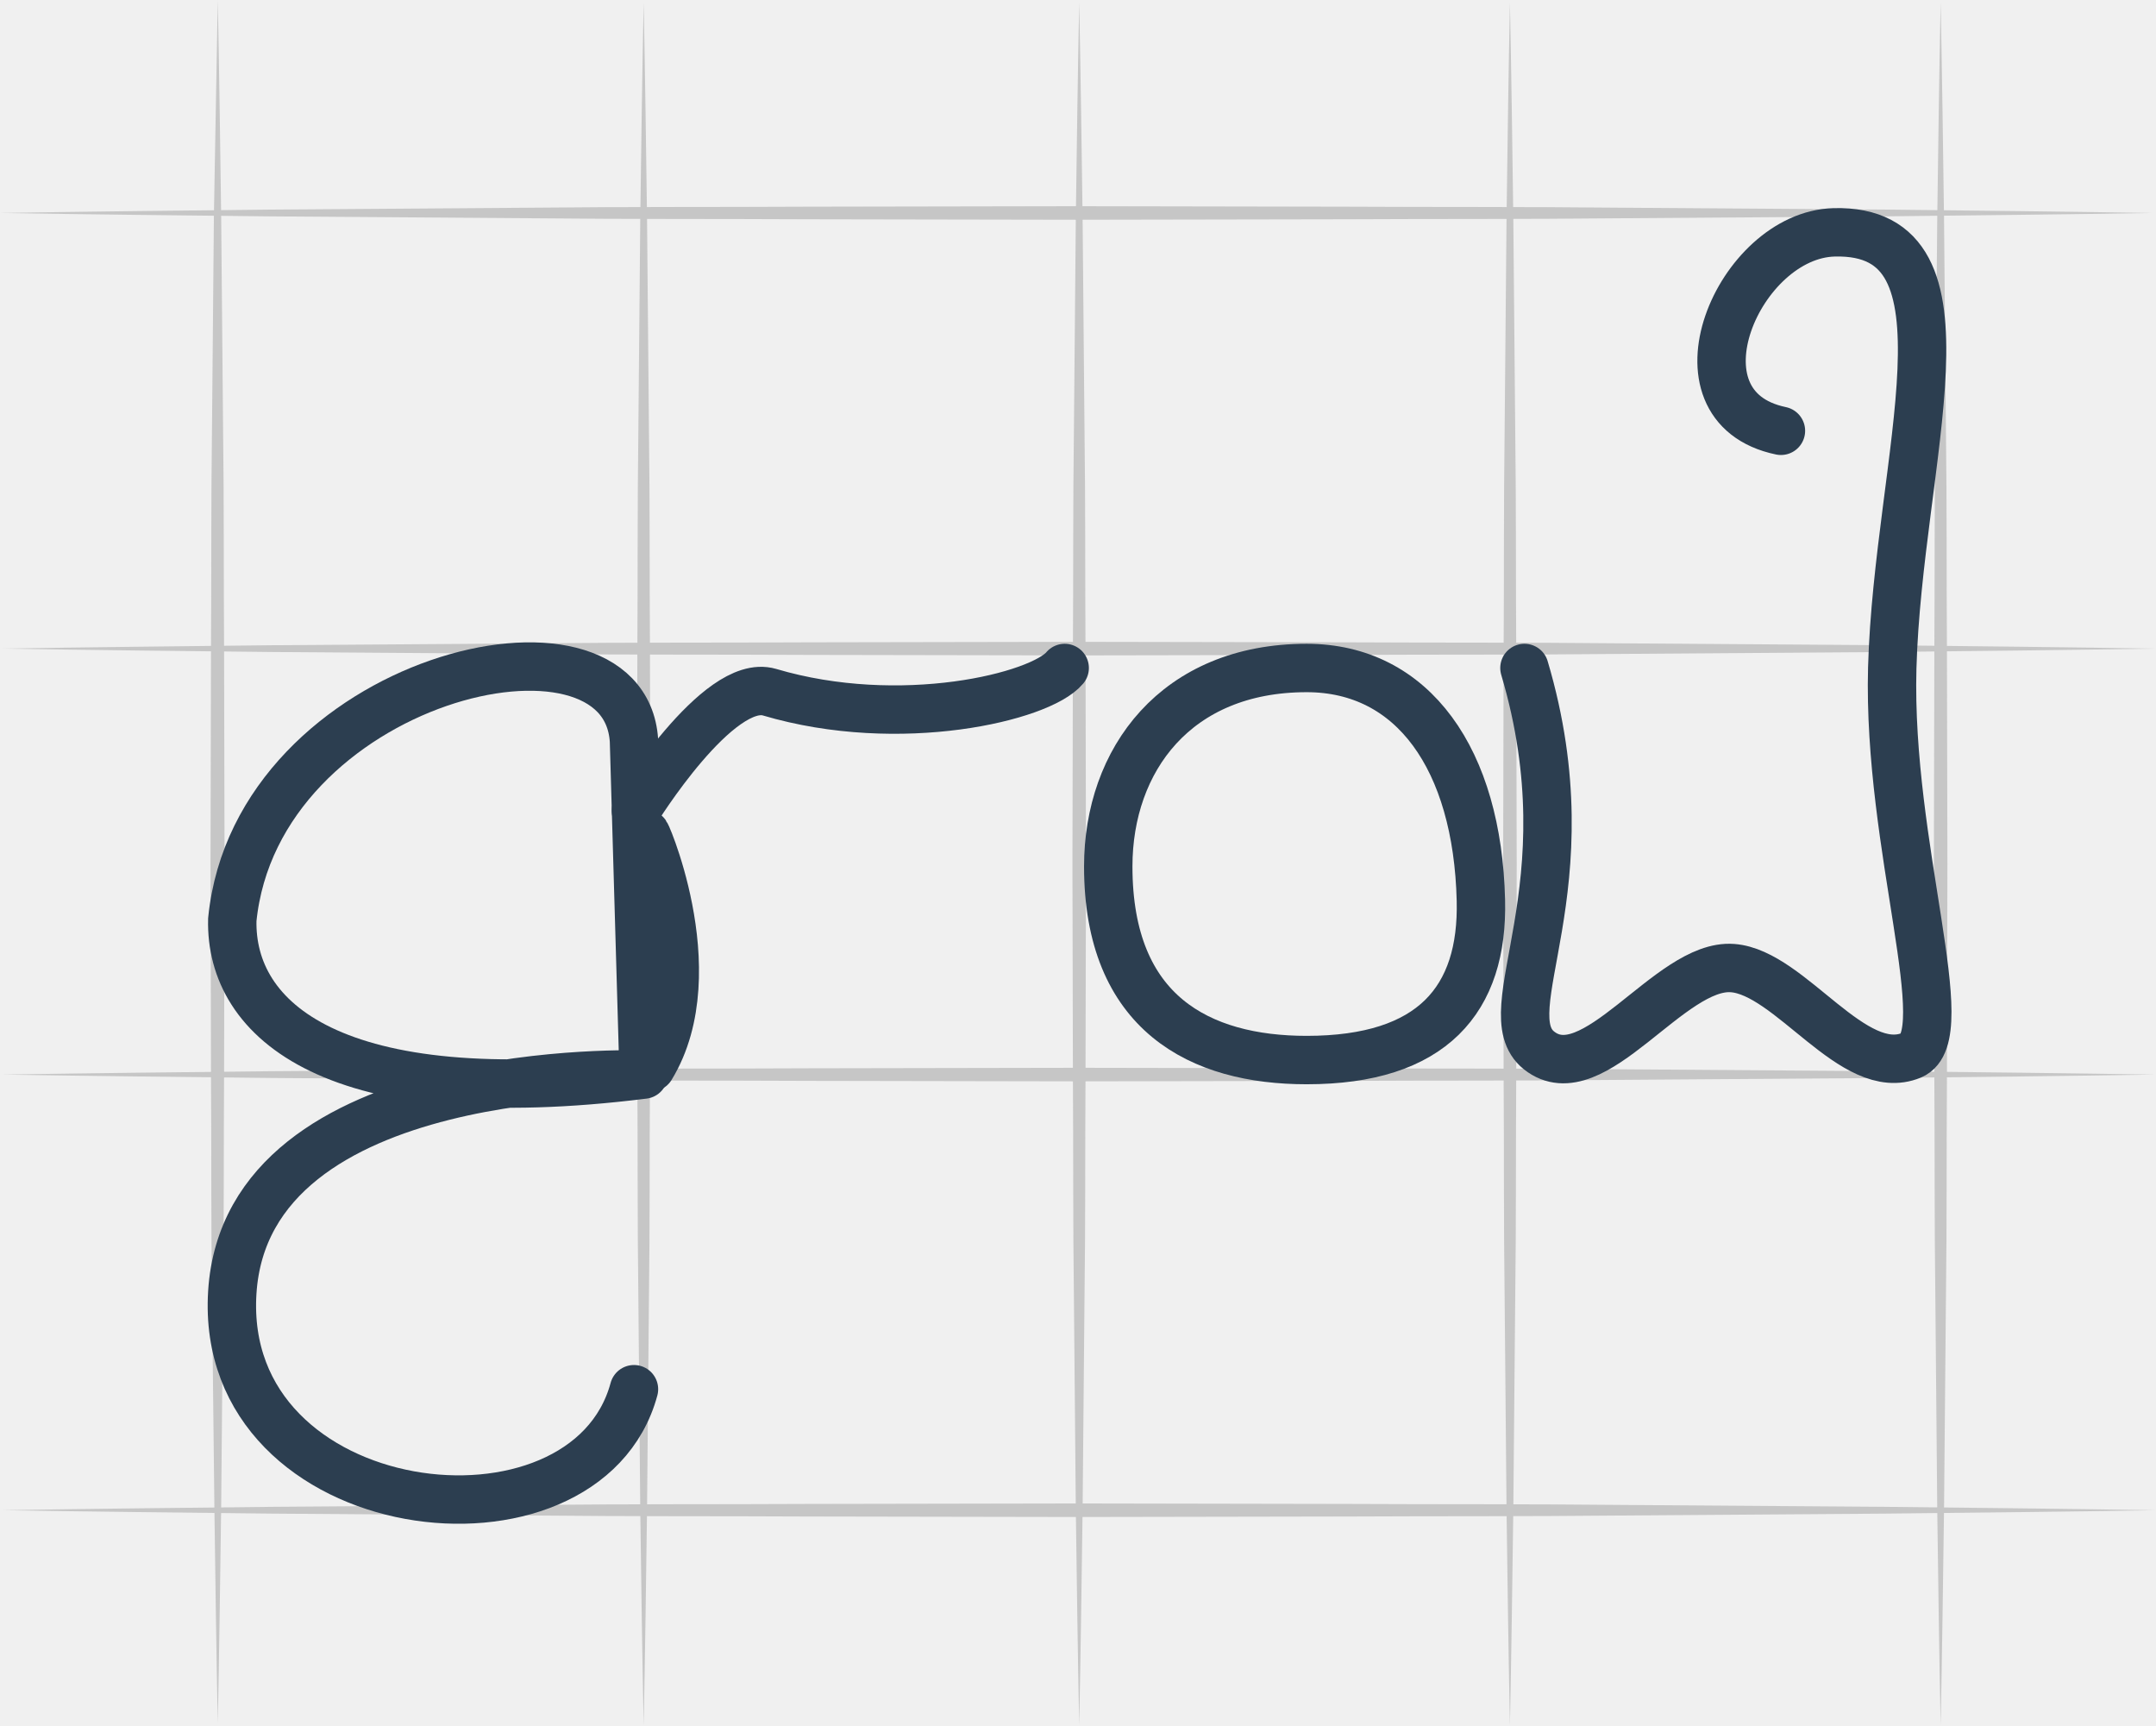
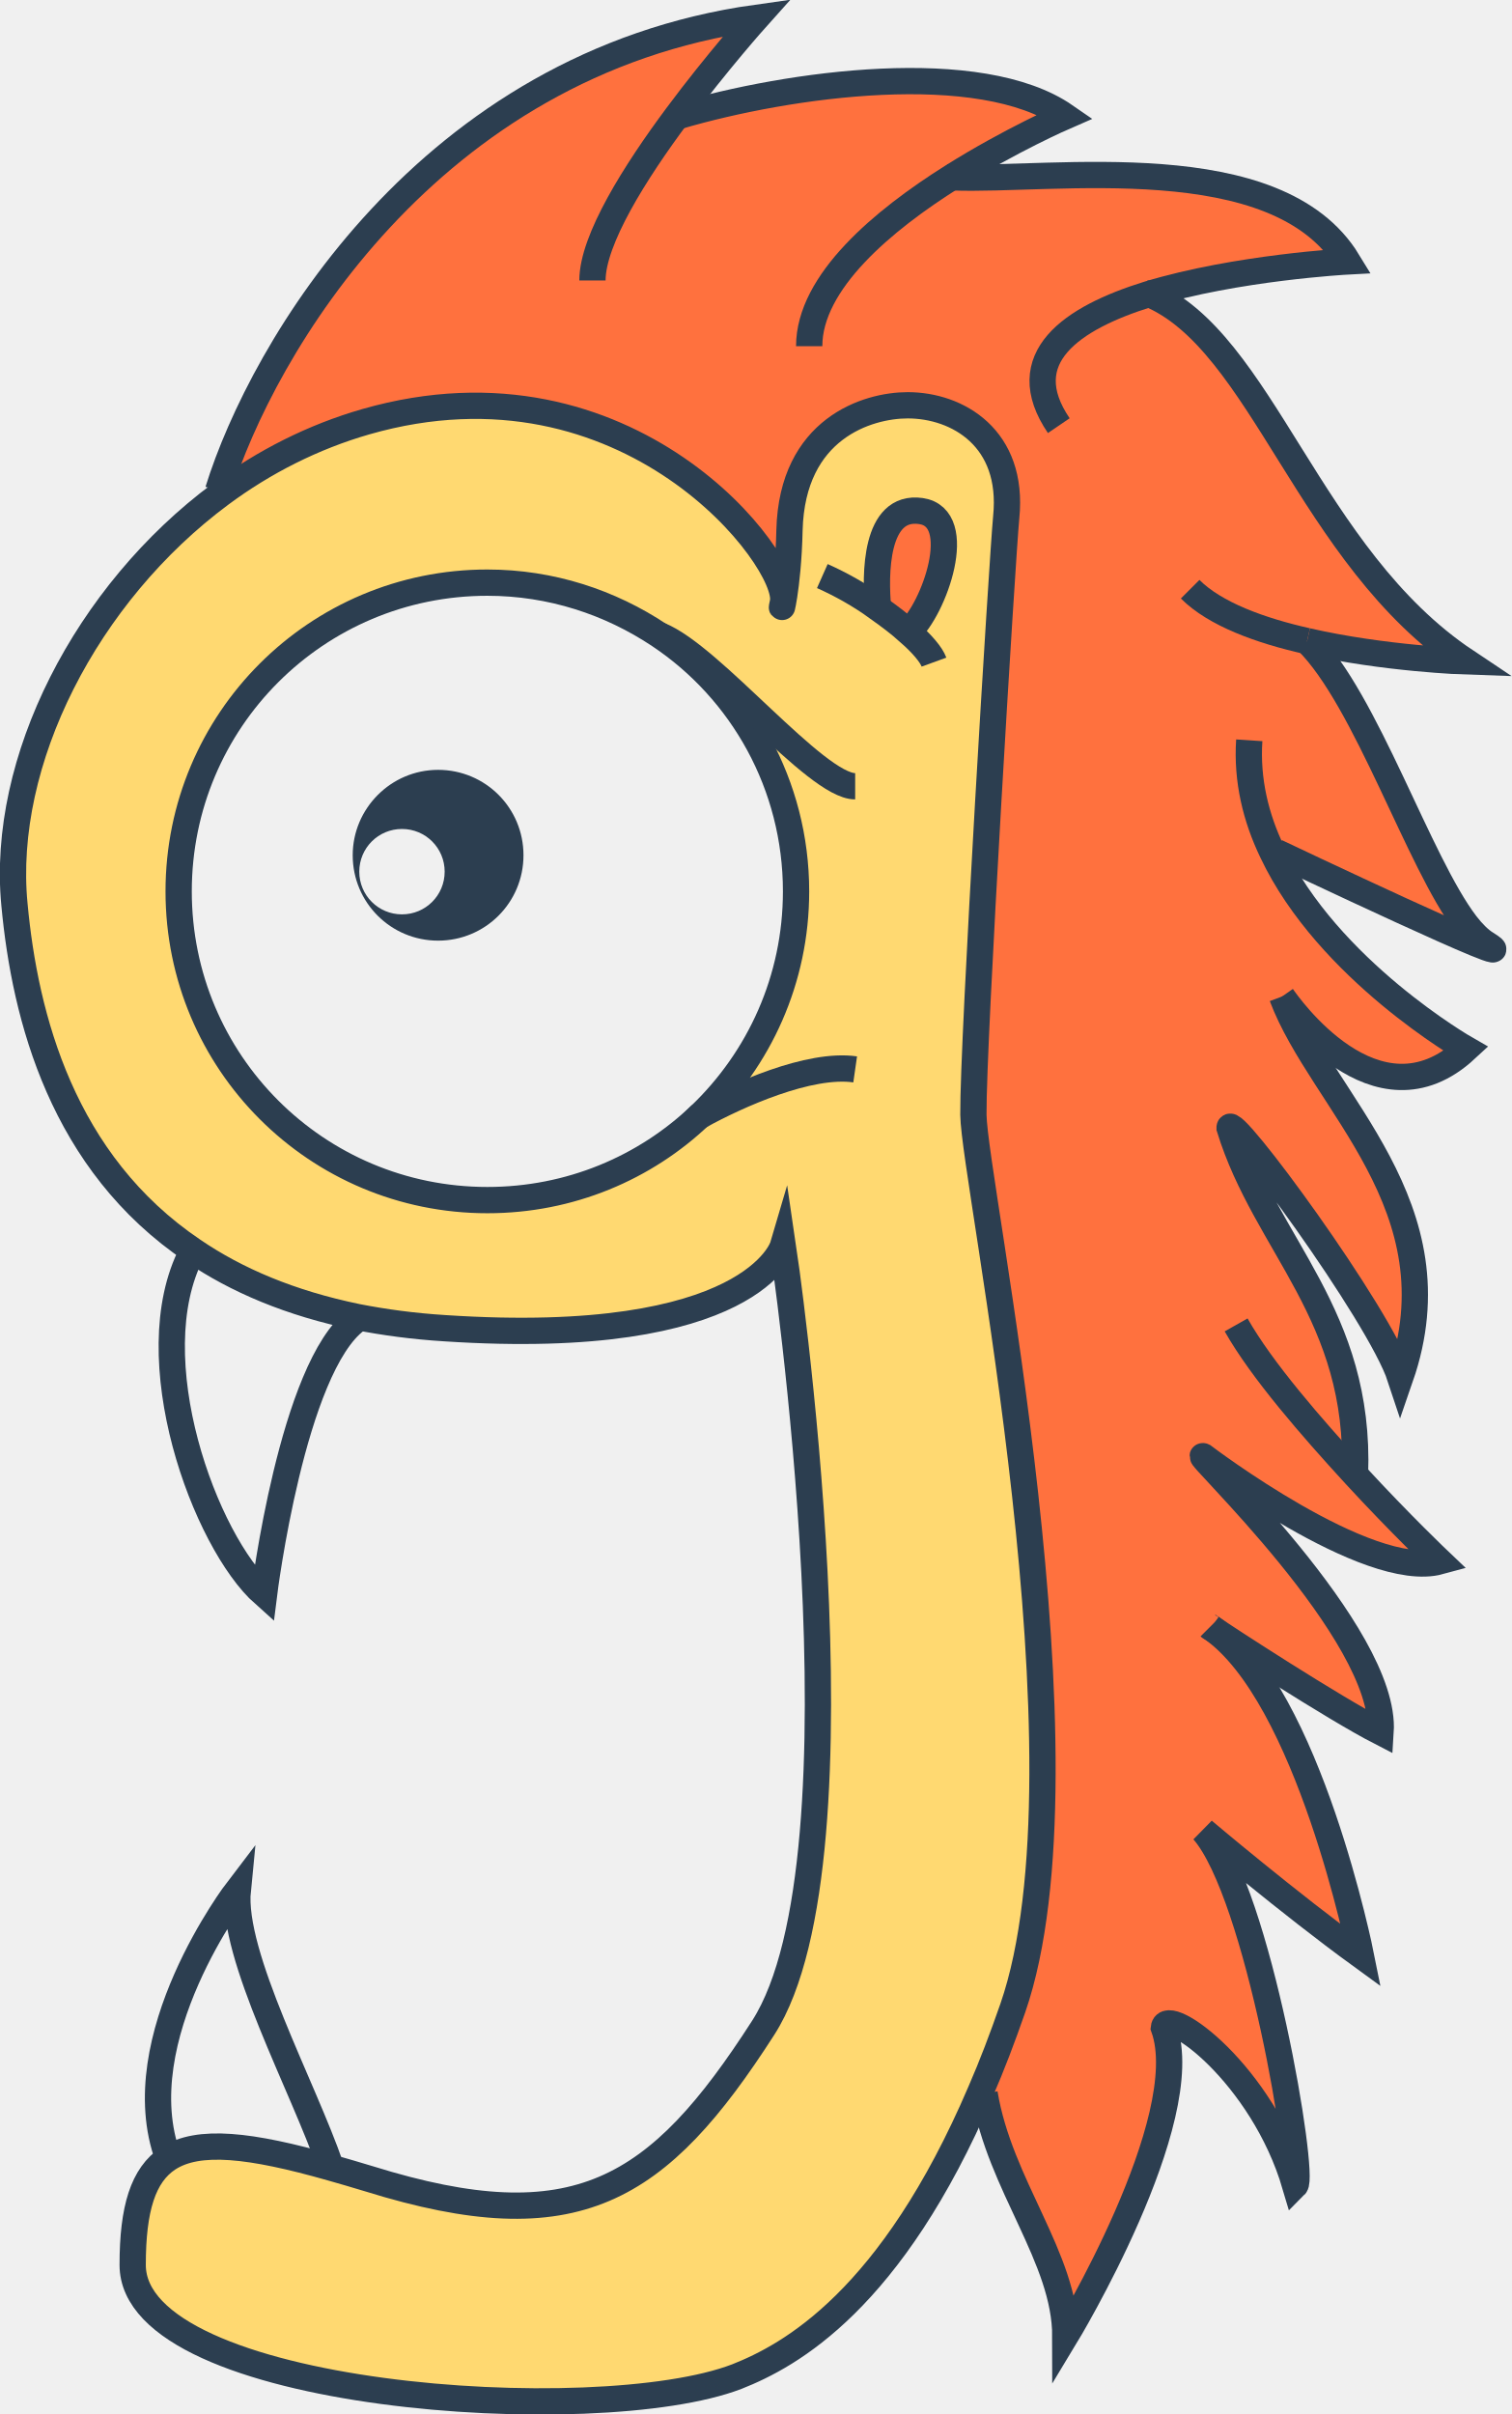
- <svg xmlns="http://www.w3.org/2000/svg" version="1.1" x="0px" y="0px" width="445.5px" height="356.5px" viewBox="0 0 445.5 356.5" style="enable-background:new 0 0 445.5 356.5;" xml:space="preserve">
+ <svg xmlns="http://www.w3.org/2000/svg" version="1.1" x="0px" y="0px" width="230.2px" height="367.5px" viewBox="0 0 230.2 367.5" style="enable-background:new 0 0 230.2 367.5;" xml:space="preserve">
  <style type="text/css">
- 	.st0{fill:#C6C6C6;}
- 	.st1{fill:none;stroke:#2c3e50;stroke-width:10;stroke-linecap:round;stroke-miterlimit:10;}
+ 	.st0{fill:#FF713E;}
+ 	.st1{fill:#FFD971;}
+ 	.st2{fill:#2C3E50;}
+ 	.st3{fill:#FFFFFF;}
+ 	.st4{fill:none;stroke:#2C3E50;stroke-width:4;stroke-miterlimit:10;}
</style>
  <defs>
</defs>
-   <g>
-     <path class="st0" d="M45,0c0.3,14.8,0.5,29.7,0.7,44.5L46.1,89c0.2,14.8,0.1,29.7,0.2,44.5l0.1,44.5l-0.1,44.5   c-0.1,14.8,0,29.7-0.2,44.5l-0.4,44.5c-0.2,14.8-0.4,29.7-0.7,44.5c-0.3-14.8-0.5-29.7-0.7-44.5L43.8,267   c-0.2-14.8-0.1-29.7-0.2-44.5L43.5,178l0.1-44.5c0.1-14.8,0-29.7,0.2-44.5l0.4-44.5C44.5,29.7,44.7,14.8,45,0z" />
+   <g id="XMLID_2_">
+     <g>
+       <path class="st0" d="M140.2,77.7c7,1,2,15-1.9,18.4c-1.3-1.2-2.9-2.4-4.6-3.6C133.2,87.5,133.2,76.7,140.2,77.7z" />
+       <path class="st0" d="M184.4,247.9c14.9,10.2,22.8,49.9,22.8,49.9c-11-8-24-19-24-19c8.4,9.6,15.5,52.5,14,54    c-5-17-19.6-27.5-20-24c5,14-15,47-15,47c0-12-10-23-12.3-37l-0.6-0.2c1.7-3.9,3.3-8.1,4.9-12.7c12.9-37.3-5.9-125.8-6-136    c-0.1-11,4.4-84.7,5-91c1.2-12-7.4-17-15-17c-6.1,0-17.6,3.5-18,19c-0.2,9.1-1.6,13.7-1,11c1.3-6.2-23.4-39-63.5-27.5    c-8,2.3-15.5,6.1-22.1,11l-0.4-0.5c6.7-21.6,32-65,82-72c0,0-6,6.7-12.1,14.9l0.1,0.1c17-5,46-9,59,0c0,0-8.3,3.6-17.2,9.2    c15.4,0.6,49.4-4.9,60.2,12.8c0,0-16.9,0.9-30.4,5c17.4,7.1,24.4,40,48.4,56c0,0-12.4-0.4-24.2-3.1c9,8.9,17,33.7,24.2,43.1    c1,1.3,2.1,2.4,3.1,3c8,5-32-14-32-14l-0.5,0c8.5,18,29.5,30,29.5,30c-13.7,12.7-27.3-7-28-8c6,16,27,32,18,58    c-3.2-9.7-26.1-40.8-26-38c5.5,17.9,20,28.3,19.1,52.8l0,0c6.9,7.5,12.9,13.2,12.9,13.2c-11,3-36-16-36-16c-2-1,28,27,27,42    C203,260.1,186.5,249.2,184.4,247.9z" />
+       <path class="st1" d="M133.7,92.6c1.7,1.2,3.3,2.4,4.6,3.6c3.9-3.4,8.9-17.4,1.9-18.4S133.2,87.5,133.7,92.6z M100.5,96.7    c-7.5-5-16.5-8-26.2-8c-26,0-47,21-47,47s21,47,47,47c12.5,0,23.9-4.9,32.4-12.9c9-8.6,14.6-20.7,14.6-34.1    C121.2,119.5,113,105.2,100.5,96.7z M148.2,169.7c0.1,10.2,18.9,98.7,6,136c-1.6,4.6-3.2,8.8-4.9,12.7    c-13.7,31.7-29.1,40.2-37.1,43.3c-21.3,8.2-92,3.3-92-17c0-8.6,1.6-13.7,5.4-16.2c4.6-3,12.5-2.1,24.8,1.4    c1.8,0.5,3.8,1.1,5.8,1.7c31.5,9.8,44,1.9,60-23c16.8-26.2,3-119,3-119s-4.6,15.6-51.5,12.5c-4.8-0.3-9.2-0.9-13.3-1.7    c-10.2-2-18.4-5.6-25-10.1C9.5,177,3.9,154.9,2.2,137.7c-2.1-21.9,10.8-47.3,31.4-62.5c6.6-4.9,14.1-8.8,22.1-11    c40.1-11.5,64.8,21.3,63.5,27.5c-0.6,2.7,0.8-1.9,1-11c0.4-15.5,11.9-19,18-19c7.6,0,16.2,5,15,17    C152.6,85.1,148.2,158.7,148.2,169.7z" />
+       <path class="st2" d="M66.7,117.2c7.2,0,13,5.8,13,13c0,7.2-5.8,13-13,13s-13-5.8-13-13C53.7,123.1,59.5,117.2,66.7,117.2z     M67.7,132.7c0-3.6-2.9-6.5-6.5-6.5s-6.5,2.9-6.5,6.5s2.9,6.5,6.5,6.5S67.7,136.3,67.7,132.7z" />
+     </g>
+     <g>
+       <path class="st4" d="M149.3,318.4c1.7-3.9,3.3-8.1,4.9-12.7c12.9-37.3-5.9-125.8-6-136c-0.1-11,4.4-84.7,5-91c1.2-12-7.4-17-15-17    c-6.1,0-17.6,3.5-18,19c-0.2,9.1-1.6,13.7-1,11c1.3-6.2-23.4-39-63.5-27.5c-8,2.3-15.5,6.1-22.1,11C13.1,90.4,0.1,115.9,2.2,137.7    c1.6,17.2,7.3,39.3,27.2,52.7c6.6,4.5,14.8,8,25,10.1c4.1,0.8,8.5,1.4,13.3,1.7c46.9,3.1,51.5-12.5,51.5-12.5s13.8,92.8-3,119    c-16,24.9-28.5,32.8-60,23c-2-0.6-4-1.2-5.8-1.7c-12.3-3.5-20.2-4.4-24.8-1.4c-3.8,2.5-5.4,7.6-5.4,16.2c0,20.3,70.7,25.2,92,17    C120.3,358.6,135.7,350.2,149.3,318.4z" />
+       <path class="st4" d="M29.2,190.7c-8.3,16,2,44,11,52c0,0,4.3-34.6,14.1-41.8" />
+       <path class="st4" d="M50.4,330c-4.2-12.3-15.2-32.3-14.2-42.3c0,0-17.3,22.6-10.6,40.8" />
+       <path class="st4" d="M33.2,74.7c6.7-21.6,32-65,82-72c0,0-6,6.7-12.1,14.9c-6.4,8.6-12.9,18.9-12.9,25.1" />
+       <path class="st4" d="M103.2,17.7c17-5,46-9,59,0c0,0-8.3,3.6-17.2,9.2c-10.5,6.6-21.8,16-21.8,25.8" />
+       <path class="st4" d="M184.2,247.7C184.2,247.7,184.3,247.8,184.2,247.7C184.3,247.8,184.3,247.8,184.2,247.7    c0.1,0.1,0.2,0.1,0.2,0.1c2,1.4,18.6,12.2,25.8,15.9c1-15-29-43-27-42c0,0,25,19,36,16c0,0-6-5.7-12.9-13.2    c-6.6-7.2-14.2-15.9-18.1-22.8" />
+       <path class="st4" d="M149.9,318.7c2.3,14,12.3,25,12.3,37c0,0,20-33,15-47c0.4-3.5,15,7,20,24c1.5-1.5-5.6-44.4-14-54    c0,0,13,11,24,19c0,0-7.9-39.6-22.8-49.9" />
+       <path class="st4" d="M144.2,27c0.3,0,0.5,0,0.8,0c15.4,0.6,49.4-4.9,60.2,12.8c0,0-16.9,0.9-30.4,5c-11.6,3.6-20.6,9.7-13.6,20" />
+       <path class="st4" d="M199,97.6c-7.1-1.6-14-4.1-17.8-7.9" />
+       <path class="st4" d="M174.7,44.7c0,0,0.1,0,0.1,0c17.4,7.1,24.4,40,48.4,56c0,0-12.4-0.4-24.2-3.1" />
+       <path class="st4" d="M195.2,151.7C195.2,151.7,195.2,151.7,195.2,151.7c0.7,1,14.3,20.7,28,8c0,0-21-12-29.5-30    c-2.5-5.2-3.9-10.9-3.5-17" />
+       <path class="st4" d="M206.3,224.5c0.9-24.4-13.6-34.9-19.1-52.8c-0.1-2.8,22.8,28.3,26,38c9-26-12-42-18-58" />
+       <path class="st4" d="M199,97.6L199,97.6c9,8.9,17,33.7,24.2,43.1c1,1.3,2.1,2.4,3.1,3c8,5-32-14-32-14" />
+       <path class="st4" d="M125.2,87.7c2.7,1.2,5.8,2.9,8.5,4.9c1.7,1.2,3.3,2.4,4.6,3.6c2.1,1.8,3.5,3.5,3.9,4.6" />
+       <path class="st4" d="M138.3,96.2c3.9-3.4,8.9-17.4,1.9-18.4s-7,9.7-6.5,14.9" />
+       <path class="st4" d="M106.6,169.8c9-8.6,14.6-20.7,14.6-34.1c0-16.2-8.2-30.6-20.8-39c-7.5-5-16.5-8-26.2-8c-26,0-47,21-47,47    s21,47,47,47C86.8,182.7,98.2,177.8,106.6,169.8z" />
+       <path class="st4" d="M100.4,96.7C100.4,96.7,100.4,96.7,100.4,96.7c7.9,3.1,23.8,23,29.8,23" />
+       <path class="st4" d="M106.5,169.9C106.5,169.9,106.6,169.8,106.5,169.9c5.8-3.2,16.7-8.1,23.7-7.1" />
+     </g>
  </g>
-   <g>
-     <path class="st0" d="M133,0.5c0.3,14.8,0.5,29.7,0.7,44.5l0.4,44.5c0.2,14.8,0.1,29.7,0.2,44.5l0.1,44.5l-0.1,44.5   c-0.1,14.8,0,29.7-0.2,44.5l-0.4,44.5c-0.2,14.8-0.4,29.7-0.7,44.5c-0.3-14.8-0.5-29.7-0.7-44.5l-0.4-44.5   c-0.2-14.8-0.1-29.7-0.2-44.5l-0.1-44.5l0.1-44.5c0.1-14.8,0-29.7,0.2-44.5l0.4-44.5C132.5,30.2,132.7,15.3,133,0.5z" />
-   </g>
-   <g>
-     <path class="st0" d="M223,0.5c0.3,14.8,0.5,29.7,0.7,44.5l0.4,44.5c0.2,14.8,0.1,29.7,0.2,44.5l0.1,44.5l-0.1,44.5   c-0.1,14.8,0,29.7-0.2,44.5l-0.4,44.5c-0.2,14.8-0.4,29.7-0.7,44.5c-0.3-14.8-0.5-29.7-0.7-44.5l-0.4-44.5   c-0.2-14.8-0.1-29.7-0.2-44.5l-0.1-44.5l0.1-44.5c0.1-14.8,0-29.7,0.2-44.5l0.4-44.5C222.5,30.2,222.7,15.3,223,0.5z" />
-   </g>
-   <g>
-     <path class="st0" d="M312,0.5c0.3,14.8,0.5,29.7,0.7,44.5l0.4,44.5c0.2,14.8,0.1,29.7,0.2,44.5l0.1,44.5l-0.1,44.5   c-0.1,14.8,0,29.7-0.2,44.5l-0.4,44.5c-0.2,14.8-0.4,29.7-0.7,44.5c-0.3-14.8-0.5-29.7-0.7-44.5l-0.4-44.5   c-0.2-14.8-0.1-29.7-0.2-44.5l-0.1-44.5l0.1-44.5c0.1-14.8,0-29.7,0.2-44.5l0.4-44.5C311.5,30.2,311.7,15.3,312,0.5z" />
-   </g>
-   <g>
-     <path class="st0" d="M401,0.5c0.3,14.8,0.5,29.7,0.7,44.5l0.4,44.5c0.2,14.8,0.1,29.7,0.2,44.5l0.1,44.5l-0.1,44.5   c-0.1,14.8,0,29.7-0.2,44.5l-0.4,44.5c-0.2,14.8-0.4,29.7-0.7,44.5c-0.3-14.8-0.5-29.7-0.7-44.5l-0.4-44.5   c-0.2-14.8-0.1-29.7-0.2-44.5l-0.1-44.5l0.1-44.5c0.1-14.8,0-29.7,0.2-44.5l0.4-44.5C400.5,30.2,400.7,15.3,401,0.5z" />
-   </g>
-   <g>
-     <path class="st0" d="M0,44c18.5-0.3,37.1-0.5,55.6-0.7l55.6-0.4c18.5-0.2,37.1-0.1,55.6-0.2l55.6-0.1l55.6,0.1   c18.5,0.1,37.1,0,55.6,0.2l55.6,0.4c18.5,0.2,37.1,0.4,55.6,0.7c-18.5,0.3-37.1,0.5-55.6,0.7l-55.6,0.4   c-18.5,0.2-37.1,0.1-55.6,0.2l-55.6,0.1l-55.6-0.1c-18.5-0.1-37.1,0-55.6-0.2l-55.6-0.4C37.1,44.5,18.5,44.3,0,44z" />
-   </g>
-   <g>
-     <path class="st0" d="M0.5,134c18.5-0.3,37.1-0.5,55.6-0.7l55.6-0.4c18.5-0.2,37.1-0.1,55.6-0.2l55.6-0.1l55.6,0.1   c18.5,0.1,37.1,0,55.6,0.2l55.6,0.4c18.5,0.2,37.1,0.4,55.6,0.7c-18.5,0.3-37.1,0.5-55.6,0.7l-55.6,0.4   c-18.5,0.2-37.1,0.1-55.6,0.2l-55.6,0.1l-55.6-0.1c-18.5-0.1-37.1,0-55.6-0.2l-55.6-0.4C37.6,134.5,19,134.3,0.5,134z" />
-   </g>
-   <g>
-     <path class="st0" d="M0.5,222c18.5-0.3,37.1-0.5,55.6-0.7l55.6-0.4c18.5-0.2,37.1-0.1,55.6-0.2l55.6-0.1l55.6,0.1   c18.5,0.1,37.1,0,55.6,0.2l55.6,0.4c18.5,0.2,37.1,0.4,55.6,0.7c-18.5,0.3-37.1,0.5-55.6,0.7l-55.6,0.4   c-18.5,0.2-37.1,0.1-55.6,0.2l-55.6,0.1l-55.6-0.1c-18.5-0.1-37.1,0-55.6-0.2l-55.6-0.4C37.6,222.5,19,222.3,0.5,222z" />
-   </g>
-   <g>
-     <path class="st0" d="M0.5,312c18.5-0.3,37.1-0.5,55.6-0.7l55.6-0.4c18.5-0.2,37.1-0.1,55.6-0.2l55.6-0.1l55.6,0.1   c18.5,0.1,37.1,0,55.6,0.2l55.6,0.4c18.5,0.2,37.1,0.4,55.6,0.7c-18.5,0.3-37.1,0.5-55.6,0.7l-55.6,0.4   c-18.5,0.2-37.1,0.1-55.6,0.2l-55.6,0.1l-55.6-0.1c-18.5-0.1-37.1,0-55.6-0.2l-55.6-0.4C37.6,312.5,19,312.3,0.5,312z" />
-   </g>
-   <path class="st1" d="M131,287c-10,37-86,28-83-20s85-45,85-45c-64,8-85.5-11.2-85-32c5-50,81-68,83-37l2,69" />
-   <path class="st1" d="M131.4,167.5c0,0,17-27.6,27.6-24.5c27,8,56,1,61-5" />
-   <path class="st1" d="M270,138c22,0,35.3,18.9,36,48c0.5,20.5-10,33-36,33c-22,0-41-9.6-41-40C229,157,243,138,270,138z" />
-   <path class="st1" d="M315,138c13.5,45.5-7,71,3,79c11.2,8.9,27-18,40-17c12,0.9,25,23,37,18c9.5-4-5-43-4-80c1.2-43.3,19-90.8-12-90  c-19.7,0.5-35,36-11,41" />
-   <path class="st1" d="M133.5,172.5c-1.2-3.3,13.2,28,1,48" />
</svg>
